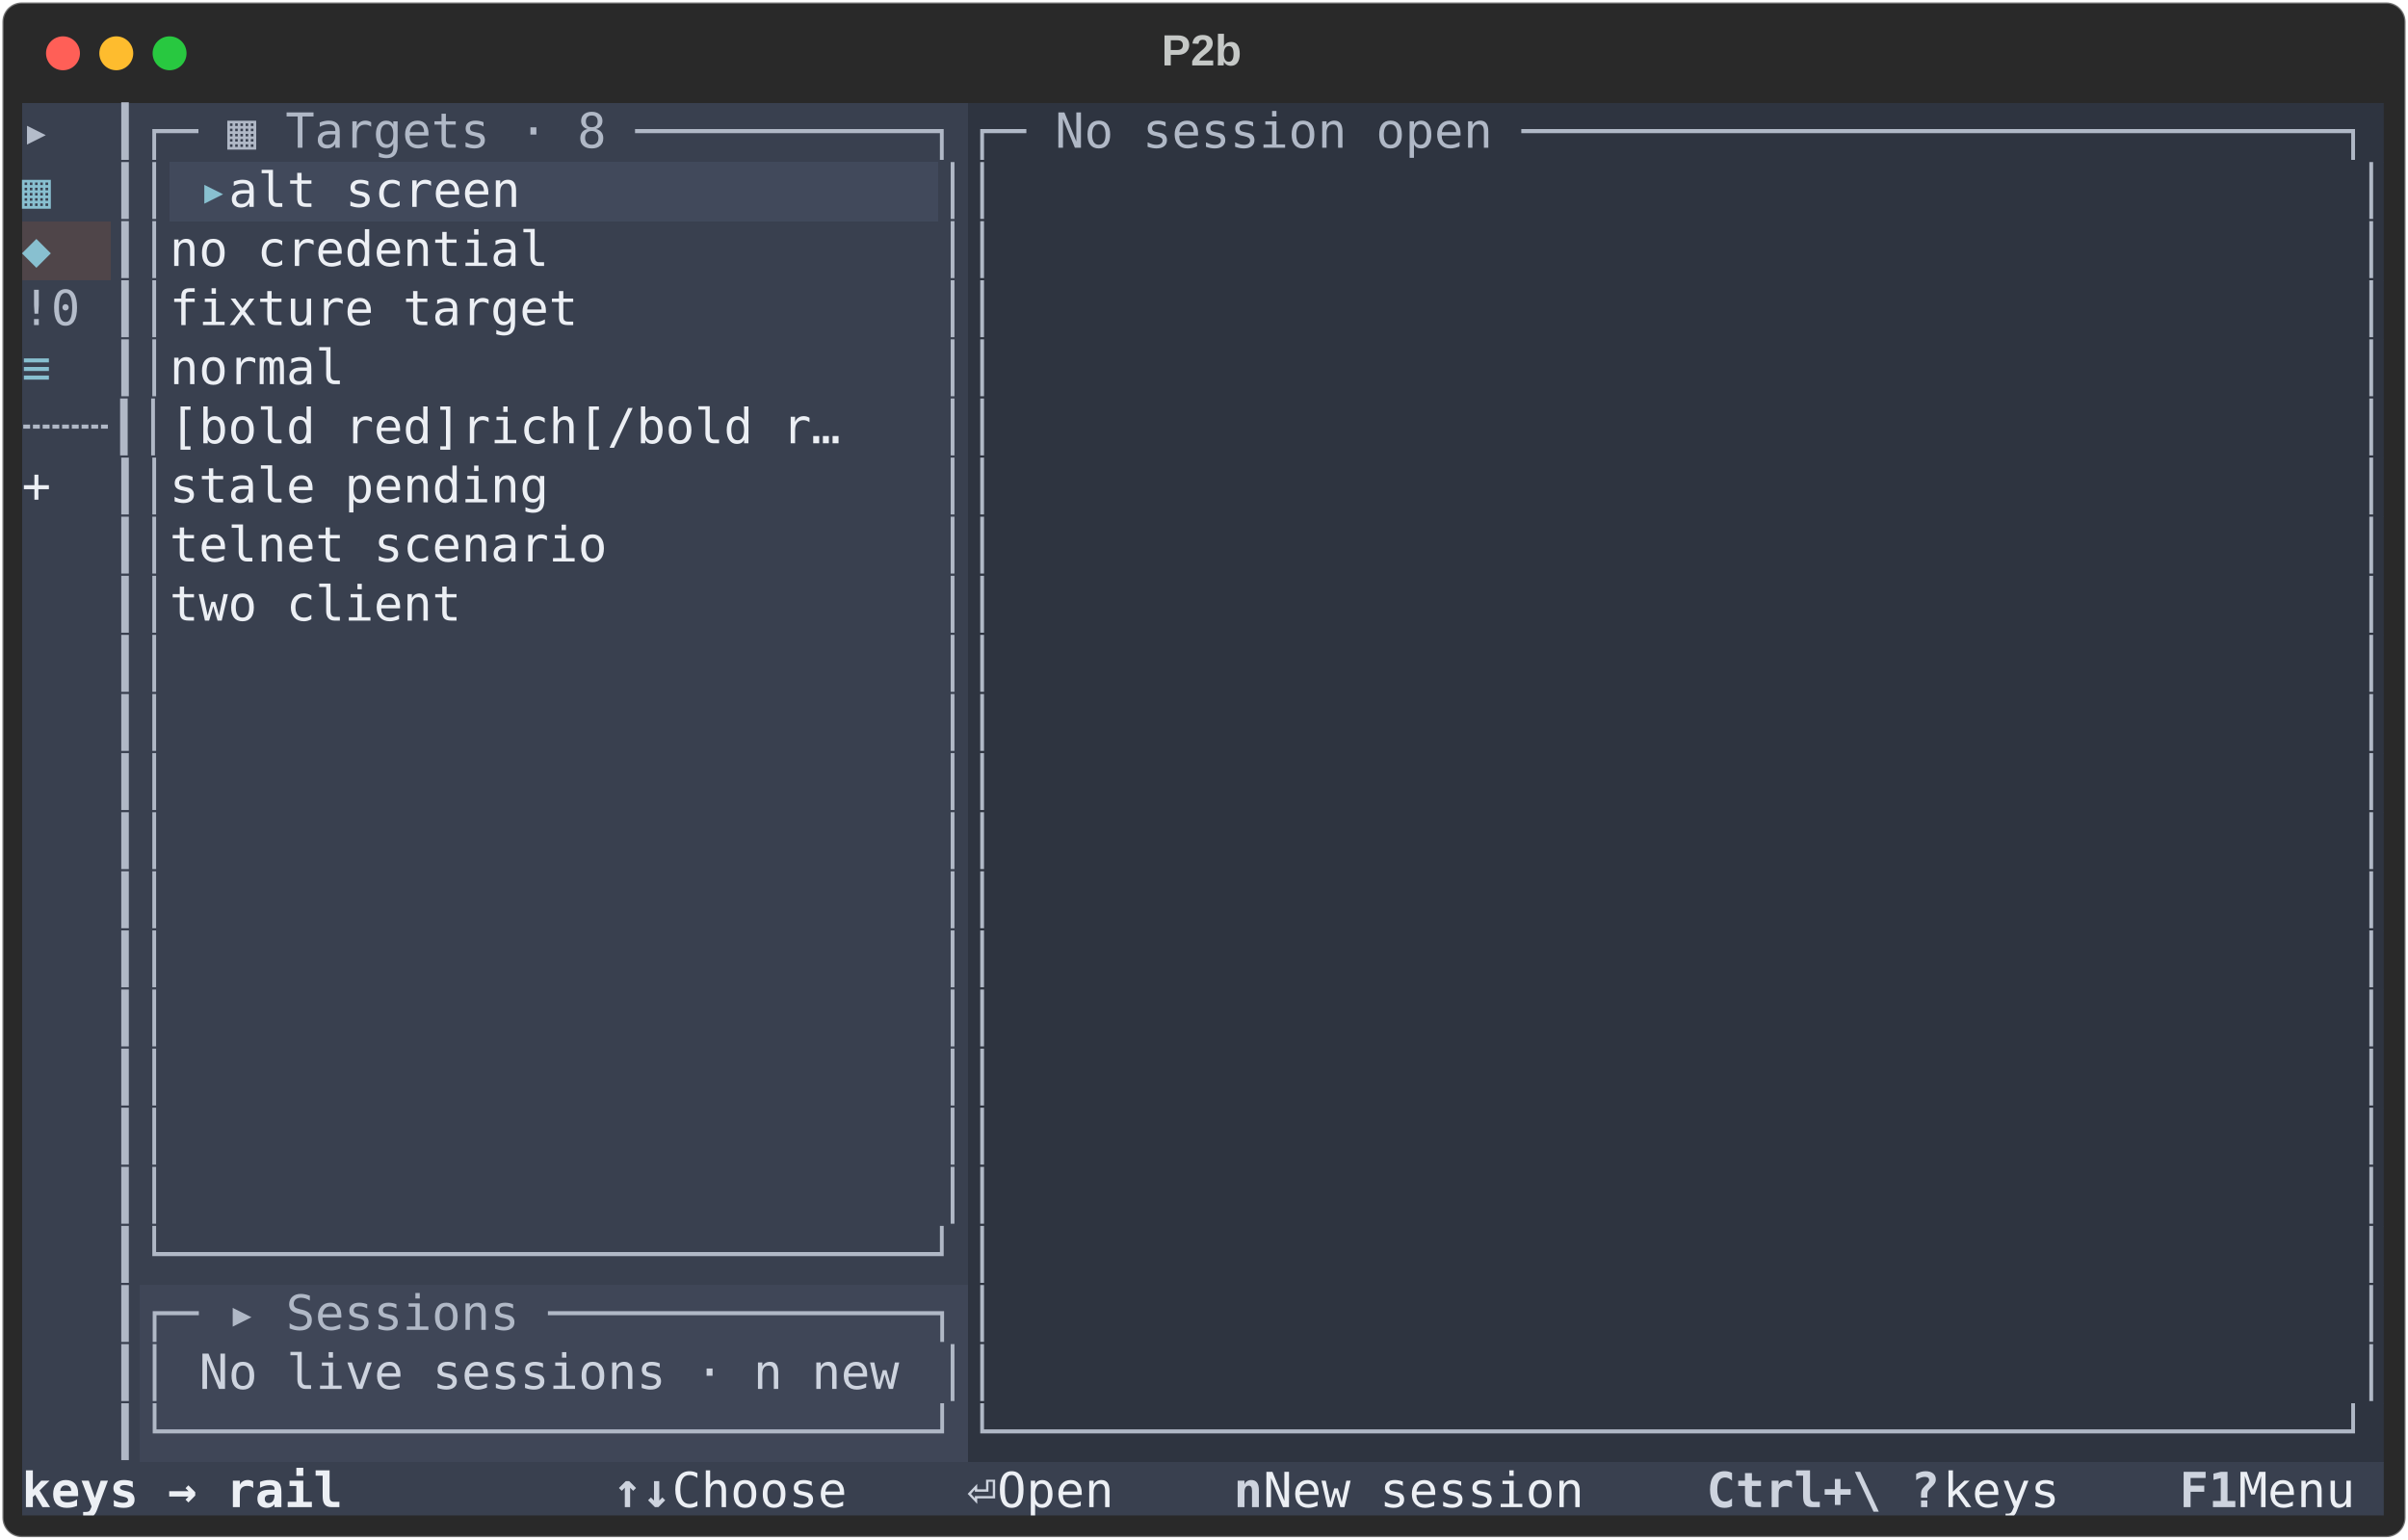
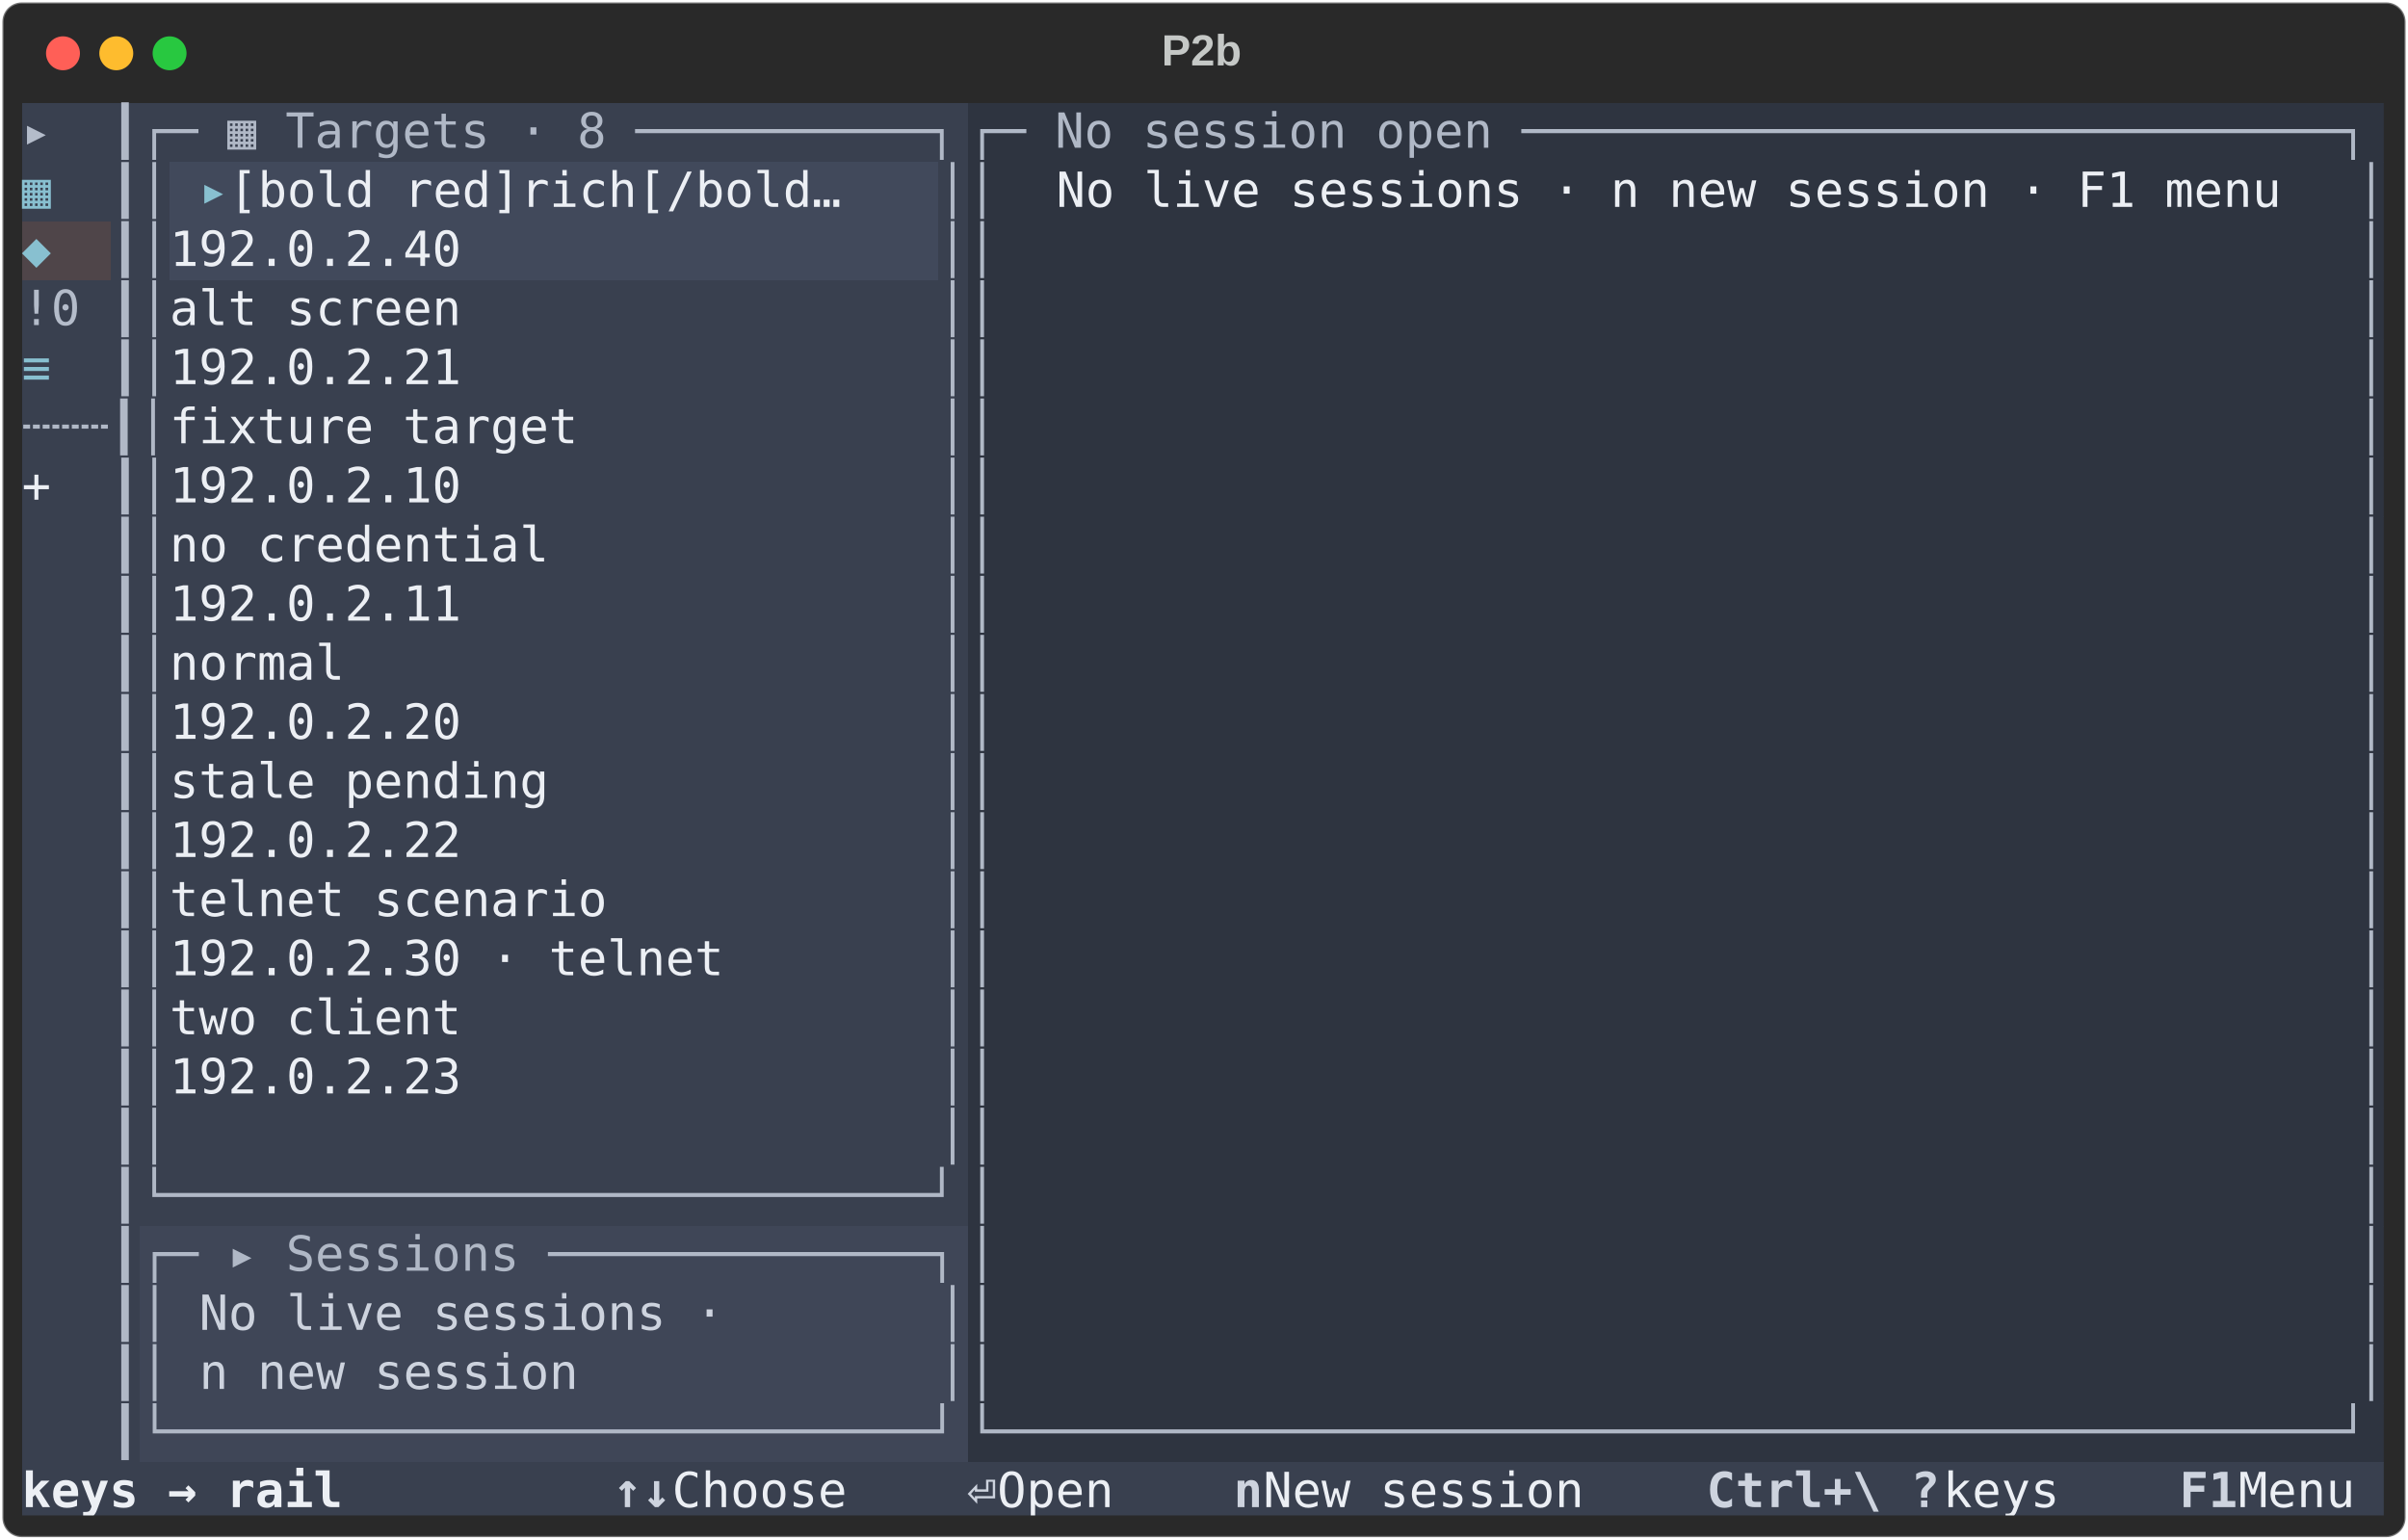
<svg xmlns="http://www.w3.org/2000/svg" class="rich-terminal" viewBox="0 0 994 635.6">
  <style>

    @font-face {
        font-family: "Fira Code";
        src: local("FiraCode-Regular"),
                url("https://cdnjs.cloudflare.com/ajax/libs/firacode/6.2.0/woff2/FiraCode-Regular.woff2") format("woff2"),
                url("https://cdnjs.cloudflare.com/ajax/libs/firacode/6.2.0/woff/FiraCode-Regular.woff") format("woff");
        font-style: normal;
        font-weight: 400;
    }
    @font-face {
        font-family: "Fira Code";
        src: local("FiraCode-Bold"),
                url("https://cdnjs.cloudflare.com/ajax/libs/firacode/6.2.0/woff2/FiraCode-Bold.woff2") format("woff2"),
                url("https://cdnjs.cloudflare.com/ajax/libs/firacode/6.2.0/woff/FiraCode-Bold.woff") format("woff");
        font-style: bold;
        font-weight: 700;
    }

    .terminal-p2b-matrix {
        font-family: Fira Code, monospace;
        font-size: 20px;
        line-height: 24.4px;
        font-variant-east-asian: full-width;
    }

    .terminal-p2b-title {
        font-size: 18px;
        font-weight: bold;
        font-family: arial;
    }

    .terminal-p2b-r1 { fill: #b4bcca }
.terminal-p2b-r2 { fill: #eceff4 }
.terminal-p2b-r3 { fill: #b0b8c6 }
.terminal-p2b-r4 { fill: #c5c8c6 }
.terminal-p2b-r5 { fill: #88c0d0 }
.terminal-p2b-r6 { fill: #88c0d0;font-weight: bold }
.terminal-p2b-r7 { fill: #eceff4;font-weight: bold }
.terminal-p2b-r8 { fill: #cdd3de }
.terminal-p2b-r9 { fill: #cdd3de;font-weight: bold }
    </style>
  <defs>
    <clipPath id="terminal-p2b-clip-terminal">
      <rect x="0" y="0" width="975.0" height="584.6" />
    </clipPath>
    <clipPath id="terminal-p2b-line-0">
      <rect x="0" y="1.5" width="976" height="24.65" />
    </clipPath>
    <clipPath id="terminal-p2b-line-1">
      <rect x="0" y="25.9" width="976" height="24.65" />
    </clipPath>
    <clipPath id="terminal-p2b-line-2">
      <rect x="0" y="50.3" width="976" height="24.65" />
    </clipPath>
    <clipPath id="terminal-p2b-line-3">
      <rect x="0" y="74.7" width="976" height="24.65" />
    </clipPath>
    <clipPath id="terminal-p2b-line-4">
      <rect x="0" y="99.1" width="976" height="24.65" />
    </clipPath>
    <clipPath id="terminal-p2b-line-5">
      <rect x="0" y="123.5" width="976" height="24.65" />
    </clipPath>
    <clipPath id="terminal-p2b-line-6">
      <rect x="0" y="147.9" width="976" height="24.65" />
    </clipPath>
    <clipPath id="terminal-p2b-line-7">
      <rect x="0" y="172.3" width="976" height="24.65" />
    </clipPath>
    <clipPath id="terminal-p2b-line-8">
      <rect x="0" y="196.7" width="976" height="24.65" />
    </clipPath>
    <clipPath id="terminal-p2b-line-9">
      <rect x="0" y="221.1" width="976" height="24.65" />
    </clipPath>
    <clipPath id="terminal-p2b-line-10">
      <rect x="0" y="245.5" width="976" height="24.65" />
    </clipPath>
    <clipPath id="terminal-p2b-line-11">
      <rect x="0" y="269.9" width="976" height="24.65" />
    </clipPath>
    <clipPath id="terminal-p2b-line-12">
      <rect x="0" y="294.3" width="976" height="24.65" />
    </clipPath>
    <clipPath id="terminal-p2b-line-13">
      <rect x="0" y="318.7" width="976" height="24.65" />
    </clipPath>
    <clipPath id="terminal-p2b-line-14">
      <rect x="0" y="343.1" width="976" height="24.65" />
    </clipPath>
    <clipPath id="terminal-p2b-line-15">
      <rect x="0" y="367.5" width="976" height="24.65" />
    </clipPath>
    <clipPath id="terminal-p2b-line-16">
      <rect x="0" y="391.9" width="976" height="24.65" />
    </clipPath>
    <clipPath id="terminal-p2b-line-17">
      <rect x="0" y="416.3" width="976" height="24.65" />
    </clipPath>
    <clipPath id="terminal-p2b-line-18">
      <rect x="0" y="440.7" width="976" height="24.65" />
    </clipPath>
    <clipPath id="terminal-p2b-line-19">
      <rect x="0" y="465.1" width="976" height="24.65" />
    </clipPath>
    <clipPath id="terminal-p2b-line-20">
      <rect x="0" y="489.5" width="976" height="24.65" />
    </clipPath>
    <clipPath id="terminal-p2b-line-21">
      <rect x="0" y="513.9" width="976" height="24.65" />
    </clipPath>
    <clipPath id="terminal-p2b-line-22">
      <rect x="0" y="538.3" width="976" height="24.65" />
    </clipPath>
  </defs>
  <rect fill="#292929" stroke="rgba(255,255,255,0.35)" stroke-width="1" x="1" y="1" width="992" height="633.6" rx="8" />
  <text class="terminal-p2b-title" fill="#c5c8c6" text-anchor="middle" x="496" y="27">P2b</text>
  <g transform="translate(26,22)">
    <circle cx="0" cy="0" r="7" fill="#ff5f57" />
    <circle cx="22" cy="0" r="7" fill="#febc2e" />
    <circle cx="44" cy="0" r="7" fill="#28c840" />
  </g>
  <g transform="translate(9, 41)" clip-path="url(#terminal-p2b-clip-terminal)">
    <rect fill="#39404f" x="0" y="1.5" width="12.2" height="24.65" shape-rendering="crispEdges" />
    <rect fill="#39404f" x="12.2" y="1.5" width="24.4" height="24.65" shape-rendering="crispEdges" />
    <rect fill="#39404f" x="36.6" y="1.5" width="353.8" height="24.65" shape-rendering="crispEdges" />
    <rect fill="#2e3440" x="390.4" y="1.5" width="585.6" height="24.65" shape-rendering="crispEdges" />
    <rect fill="#39404f" x="0" y="25.9" width="12.2" height="24.65" shape-rendering="crispEdges" />
    <rect fill="#39404f" x="12.2" y="25.9" width="24.4" height="24.65" shape-rendering="crispEdges" />
    <rect fill="#39404f" x="36.6" y="25.9" width="24.4" height="24.65" shape-rendering="crispEdges" />
    <rect fill="#41495b" x="61" y="25.9" width="12.2" height="24.65" shape-rendering="crispEdges" />
    <rect fill="#41495b" x="73.2" y="25.9" width="12.2" height="24.65" shape-rendering="crispEdges" />
    <rect fill="#41495b" x="85.4" y="25.9" width="292.8" height="24.65" shape-rendering="crispEdges" />
    <rect fill="#39404f" x="378.2" y="25.9" width="12.2" height="24.65" shape-rendering="crispEdges" />
    <rect fill="#2e3440" x="390.4" y="25.9" width="12.2" height="24.65" shape-rendering="crispEdges" />
-     <rect fill="#2e3440" x="402.6" y="25.9" width="561.2" height="24.65" shape-rendering="crispEdges" />
+     <rect fill="#2e3440" x="402.6" y="25.9" width="12.2" height="24.65" shape-rendering="crispEdges" />
+     <rect fill="#2e3440" x="414.8" y="25.9" width="12.2" height="24.65" shape-rendering="crispEdges" />
+     <rect fill="#2e3440" x="427" y="25.9" width="512.4" height="24.65" shape-rendering="crispEdges" />
+     <rect fill="#2e3440" x="939.4" y="25.9" width="12.2" height="24.65" shape-rendering="crispEdges" />
+     <rect fill="#2e3440" x="951.6" y="25.9" width="12.2" height="24.65" shape-rendering="crispEdges" />
    <rect fill="#2e3440" x="963.8" y="25.9" width="12.2" height="24.65" shape-rendering="crispEdges" />
    <rect fill="#4f4549" x="0" y="50.3" width="12.2" height="24.65" shape-rendering="crispEdges" />
    <rect fill="#4f4549" x="12.2" y="50.3" width="24.4" height="24.65" shape-rendering="crispEdges" />
    <rect fill="#39404f" x="36.6" y="50.3" width="24.4" height="24.65" shape-rendering="crispEdges" />
-     <rect fill="#39404f" x="61" y="50.3" width="317.2" height="24.65" shape-rendering="crispEdges" />
+     <rect fill="#41495b" x="61" y="50.3" width="317.2" height="24.65" shape-rendering="crispEdges" />
    <rect fill="#39404f" x="378.2" y="50.3" width="12.2" height="24.65" shape-rendering="crispEdges" />
    <rect fill="#2e3440" x="390.4" y="50.3" width="12.2" height="24.65" shape-rendering="crispEdges" />
    <rect fill="#2e3440" x="402.6" y="50.3" width="561.2" height="24.65" shape-rendering="crispEdges" />
    <rect fill="#2e3440" x="963.8" y="50.3" width="12.2" height="24.65" shape-rendering="crispEdges" />
    <rect fill="#39404f" x="0" y="74.7" width="24.4" height="24.65" shape-rendering="crispEdges" />
    <rect fill="#39404f" x="24.4" y="74.7" width="12.2" height="24.65" shape-rendering="crispEdges" />
    <rect fill="#39404f" x="36.6" y="74.7" width="24.4" height="24.65" shape-rendering="crispEdges" />
    <rect fill="#39404f" x="61" y="74.7" width="317.2" height="24.65" shape-rendering="crispEdges" />
    <rect fill="#39404f" x="378.2" y="74.7" width="12.2" height="24.65" shape-rendering="crispEdges" />
    <rect fill="#2e3440" x="390.4" y="74.7" width="12.2" height="24.65" shape-rendering="crispEdges" />
    <rect fill="#2e3440" x="402.6" y="74.7" width="561.2" height="24.65" shape-rendering="crispEdges" />
    <rect fill="#2e3440" x="963.8" y="74.7" width="12.2" height="24.65" shape-rendering="crispEdges" />
    <rect fill="#39404f" x="0" y="99.1" width="12.2" height="24.65" shape-rendering="crispEdges" />
    <rect fill="#39404f" x="12.2" y="99.1" width="24.4" height="24.65" shape-rendering="crispEdges" />
    <rect fill="#39404f" x="36.6" y="99.1" width="24.4" height="24.65" shape-rendering="crispEdges" />
    <rect fill="#39404f" x="61" y="99.1" width="317.2" height="24.65" shape-rendering="crispEdges" />
    <rect fill="#39404f" x="378.2" y="99.1" width="12.2" height="24.65" shape-rendering="crispEdges" />
    <rect fill="#2e3440" x="390.4" y="99.1" width="12.2" height="24.65" shape-rendering="crispEdges" />
    <rect fill="#2e3440" x="402.6" y="99.1" width="561.2" height="24.65" shape-rendering="crispEdges" />
    <rect fill="#2e3440" x="963.8" y="99.1" width="12.2" height="24.65" shape-rendering="crispEdges" />
    <rect fill="#39404f" x="0" y="123.5" width="61" height="24.65" shape-rendering="crispEdges" />
    <rect fill="#39404f" x="61" y="123.5" width="317.2" height="24.65" shape-rendering="crispEdges" />
    <rect fill="#39404f" x="378.2" y="123.5" width="12.2" height="24.65" shape-rendering="crispEdges" />
    <rect fill="#2e3440" x="390.4" y="123.5" width="12.2" height="24.65" shape-rendering="crispEdges" />
    <rect fill="#2e3440" x="402.6" y="123.5" width="561.2" height="24.65" shape-rendering="crispEdges" />
    <rect fill="#2e3440" x="963.8" y="123.5" width="12.2" height="24.65" shape-rendering="crispEdges" />
    <rect fill="#39404f" x="0" y="147.9" width="36.6" height="24.65" shape-rendering="crispEdges" />
    <rect fill="#39404f" x="36.6" y="147.9" width="24.4" height="24.65" shape-rendering="crispEdges" />
    <rect fill="#39404f" x="61" y="147.9" width="317.2" height="24.65" shape-rendering="crispEdges" />
    <rect fill="#39404f" x="378.2" y="147.9" width="12.2" height="24.65" shape-rendering="crispEdges" />
    <rect fill="#2e3440" x="390.4" y="147.9" width="12.2" height="24.65" shape-rendering="crispEdges" />
    <rect fill="#2e3440" x="402.6" y="147.9" width="561.2" height="24.65" shape-rendering="crispEdges" />
    <rect fill="#2e3440" x="963.8" y="147.9" width="12.2" height="24.65" shape-rendering="crispEdges" />
    <rect fill="#39404f" x="0" y="172.3" width="36.6" height="24.65" shape-rendering="crispEdges" />
    <rect fill="#39404f" x="36.6" y="172.3" width="24.4" height="24.65" shape-rendering="crispEdges" />
    <rect fill="#39404f" x="61" y="172.3" width="317.2" height="24.65" shape-rendering="crispEdges" />
    <rect fill="#39404f" x="378.2" y="172.3" width="12.2" height="24.65" shape-rendering="crispEdges" />
    <rect fill="#2e3440" x="390.4" y="172.3" width="12.2" height="24.65" shape-rendering="crispEdges" />
    <rect fill="#2e3440" x="402.6" y="172.3" width="561.2" height="24.65" shape-rendering="crispEdges" />
    <rect fill="#2e3440" x="963.8" y="172.3" width="12.2" height="24.65" shape-rendering="crispEdges" />
    <rect fill="#39404f" x="0" y="196.7" width="36.6" height="24.65" shape-rendering="crispEdges" />
    <rect fill="#39404f" x="36.6" y="196.7" width="24.4" height="24.65" shape-rendering="crispEdges" />
    <rect fill="#39404f" x="61" y="196.7" width="317.2" height="24.65" shape-rendering="crispEdges" />
    <rect fill="#39404f" x="378.2" y="196.7" width="12.2" height="24.65" shape-rendering="crispEdges" />
    <rect fill="#2e3440" x="390.4" y="196.7" width="12.2" height="24.65" shape-rendering="crispEdges" />
    <rect fill="#2e3440" x="402.6" y="196.7" width="561.2" height="24.65" shape-rendering="crispEdges" />
    <rect fill="#2e3440" x="963.8" y="196.7" width="12.2" height="24.65" shape-rendering="crispEdges" />
    <rect fill="#39404f" x="0" y="221.1" width="36.6" height="24.65" shape-rendering="crispEdges" />
    <rect fill="#39404f" x="36.6" y="221.1" width="24.4" height="24.65" shape-rendering="crispEdges" />
    <rect fill="#39404f" x="61" y="221.1" width="317.2" height="24.65" shape-rendering="crispEdges" />
    <rect fill="#39404f" x="378.2" y="221.1" width="12.2" height="24.65" shape-rendering="crispEdges" />
    <rect fill="#2e3440" x="390.4" y="221.1" width="12.2" height="24.65" shape-rendering="crispEdges" />
    <rect fill="#2e3440" x="402.6" y="221.1" width="561.2" height="24.65" shape-rendering="crispEdges" />
    <rect fill="#2e3440" x="963.8" y="221.1" width="12.2" height="24.65" shape-rendering="crispEdges" />
    <rect fill="#39404f" x="0" y="245.5" width="36.6" height="24.65" shape-rendering="crispEdges" />
    <rect fill="#39404f" x="36.6" y="245.5" width="24.4" height="24.65" shape-rendering="crispEdges" />
    <rect fill="#39404f" x="61" y="245.5" width="317.2" height="24.65" shape-rendering="crispEdges" />
    <rect fill="#39404f" x="378.2" y="245.5" width="12.2" height="24.65" shape-rendering="crispEdges" />
    <rect fill="#2e3440" x="390.4" y="245.5" width="12.2" height="24.65" shape-rendering="crispEdges" />
    <rect fill="#2e3440" x="402.6" y="245.5" width="561.2" height="24.65" shape-rendering="crispEdges" />
    <rect fill="#2e3440" x="963.8" y="245.5" width="12.2" height="24.65" shape-rendering="crispEdges" />
    <rect fill="#39404f" x="0" y="269.9" width="36.6" height="24.65" shape-rendering="crispEdges" />
    <rect fill="#39404f" x="36.6" y="269.9" width="24.4" height="24.65" shape-rendering="crispEdges" />
    <rect fill="#39404f" x="61" y="269.9" width="317.2" height="24.65" shape-rendering="crispEdges" />
    <rect fill="#39404f" x="378.2" y="269.9" width="12.2" height="24.65" shape-rendering="crispEdges" />
    <rect fill="#2e3440" x="390.4" y="269.9" width="12.2" height="24.65" shape-rendering="crispEdges" />
    <rect fill="#2e3440" x="402.6" y="269.9" width="561.2" height="24.65" shape-rendering="crispEdges" />
    <rect fill="#2e3440" x="963.8" y="269.9" width="12.2" height="24.65" shape-rendering="crispEdges" />
    <rect fill="#39404f" x="0" y="294.3" width="36.6" height="24.65" shape-rendering="crispEdges" />
    <rect fill="#39404f" x="36.6" y="294.3" width="24.4" height="24.65" shape-rendering="crispEdges" />
    <rect fill="#39404f" x="61" y="294.3" width="317.2" height="24.65" shape-rendering="crispEdges" />
    <rect fill="#39404f" x="378.2" y="294.3" width="12.2" height="24.65" shape-rendering="crispEdges" />
    <rect fill="#2e3440" x="390.4" y="294.3" width="12.2" height="24.65" shape-rendering="crispEdges" />
    <rect fill="#2e3440" x="402.6" y="294.3" width="561.2" height="24.65" shape-rendering="crispEdges" />
    <rect fill="#2e3440" x="963.8" y="294.3" width="12.2" height="24.65" shape-rendering="crispEdges" />
    <rect fill="#39404f" x="0" y="318.7" width="36.6" height="24.65" shape-rendering="crispEdges" />
    <rect fill="#39404f" x="36.6" y="318.7" width="24.4" height="24.65" shape-rendering="crispEdges" />
    <rect fill="#39404f" x="61" y="318.7" width="317.2" height="24.65" shape-rendering="crispEdges" />
    <rect fill="#39404f" x="378.2" y="318.7" width="12.2" height="24.65" shape-rendering="crispEdges" />
    <rect fill="#2e3440" x="390.4" y="318.7" width="12.2" height="24.65" shape-rendering="crispEdges" />
    <rect fill="#2e3440" x="402.6" y="318.7" width="561.2" height="24.65" shape-rendering="crispEdges" />
    <rect fill="#2e3440" x="963.8" y="318.7" width="12.2" height="24.65" shape-rendering="crispEdges" />
    <rect fill="#39404f" x="0" y="343.1" width="36.6" height="24.65" shape-rendering="crispEdges" />
    <rect fill="#39404f" x="36.6" y="343.1" width="24.4" height="24.65" shape-rendering="crispEdges" />
    <rect fill="#39404f" x="61" y="343.1" width="317.2" height="24.65" shape-rendering="crispEdges" />
    <rect fill="#39404f" x="378.2" y="343.1" width="12.2" height="24.65" shape-rendering="crispEdges" />
    <rect fill="#2e3440" x="390.4" y="343.1" width="12.2" height="24.65" shape-rendering="crispEdges" />
    <rect fill="#2e3440" x="402.6" y="343.1" width="561.2" height="24.65" shape-rendering="crispEdges" />
    <rect fill="#2e3440" x="963.8" y="343.1" width="12.2" height="24.65" shape-rendering="crispEdges" />
    <rect fill="#39404f" x="0" y="367.5" width="36.6" height="24.65" shape-rendering="crispEdges" />
    <rect fill="#39404f" x="36.6" y="367.5" width="24.4" height="24.65" shape-rendering="crispEdges" />
    <rect fill="#39404f" x="61" y="367.5" width="317.2" height="24.65" shape-rendering="crispEdges" />
    <rect fill="#39404f" x="378.2" y="367.5" width="12.2" height="24.65" shape-rendering="crispEdges" />
    <rect fill="#2e3440" x="390.4" y="367.5" width="12.2" height="24.65" shape-rendering="crispEdges" />
    <rect fill="#2e3440" x="402.6" y="367.5" width="561.2" height="24.65" shape-rendering="crispEdges" />
    <rect fill="#2e3440" x="963.8" y="367.5" width="12.2" height="24.65" shape-rendering="crispEdges" />
    <rect fill="#39404f" x="0" y="391.9" width="36.6" height="24.65" shape-rendering="crispEdges" />
    <rect fill="#39404f" x="36.6" y="391.9" width="24.4" height="24.65" shape-rendering="crispEdges" />
    <rect fill="#39404f" x="61" y="391.9" width="317.2" height="24.65" shape-rendering="crispEdges" />
    <rect fill="#39404f" x="378.2" y="391.9" width="12.2" height="24.65" shape-rendering="crispEdges" />
    <rect fill="#2e3440" x="390.4" y="391.9" width="12.2" height="24.65" shape-rendering="crispEdges" />
    <rect fill="#2e3440" x="402.6" y="391.9" width="561.2" height="24.65" shape-rendering="crispEdges" />
    <rect fill="#2e3440" x="963.8" y="391.9" width="12.2" height="24.65" shape-rendering="crispEdges" />
    <rect fill="#39404f" x="0" y="416.3" width="36.6" height="24.65" shape-rendering="crispEdges" />
    <rect fill="#39404f" x="36.6" y="416.3" width="24.4" height="24.65" shape-rendering="crispEdges" />
    <rect fill="#39404f" x="61" y="416.3" width="317.2" height="24.65" shape-rendering="crispEdges" />
    <rect fill="#39404f" x="378.2" y="416.3" width="12.2" height="24.65" shape-rendering="crispEdges" />
    <rect fill="#2e3440" x="390.4" y="416.3" width="12.2" height="24.65" shape-rendering="crispEdges" />
    <rect fill="#2e3440" x="402.6" y="416.3" width="561.2" height="24.65" shape-rendering="crispEdges" />
    <rect fill="#2e3440" x="963.8" y="416.3" width="12.2" height="24.65" shape-rendering="crispEdges" />
    <rect fill="#39404f" x="0" y="440.7" width="36.6" height="24.65" shape-rendering="crispEdges" />
-     <rect fill="#39404f" x="36.6" y="440.7" width="24.4" height="24.65" shape-rendering="crispEdges" />
-     <rect fill="#39404f" x="61" y="440.7" width="317.2" height="24.65" shape-rendering="crispEdges" />
-     <rect fill="#39404f" x="378.2" y="440.7" width="12.2" height="24.65" shape-rendering="crispEdges" />
+     <rect fill="#39404f" x="36.6" y="440.7" width="353.8" height="24.65" shape-rendering="crispEdges" />
    <rect fill="#2e3440" x="390.4" y="440.7" width="12.2" height="24.65" shape-rendering="crispEdges" />
    <rect fill="#2e3440" x="402.6" y="440.7" width="561.2" height="24.65" shape-rendering="crispEdges" />
    <rect fill="#2e3440" x="963.8" y="440.7" width="12.2" height="24.65" shape-rendering="crispEdges" />
    <rect fill="#39404f" x="0" y="465.1" width="36.6" height="24.65" shape-rendering="crispEdges" />
-     <rect fill="#39404f" x="36.6" y="465.1" width="353.8" height="24.65" shape-rendering="crispEdges" />
+     <rect fill="#39404f" x="36.6" y="465.1" width="12.2" height="24.65" shape-rendering="crispEdges" />
+     <rect fill="#3f4657" x="48.8" y="465.1" width="341.6" height="24.65" shape-rendering="crispEdges" />
    <rect fill="#2e3440" x="390.4" y="465.1" width="12.2" height="24.65" shape-rendering="crispEdges" />
    <rect fill="#2e3440" x="402.6" y="465.1" width="561.2" height="24.65" shape-rendering="crispEdges" />
    <rect fill="#2e3440" x="963.8" y="465.1" width="12.2" height="24.65" shape-rendering="crispEdges" />
    <rect fill="#39404f" x="0" y="489.5" width="36.6" height="24.65" shape-rendering="crispEdges" />
    <rect fill="#39404f" x="36.6" y="489.5" width="12.2" height="24.65" shape-rendering="crispEdges" />
-     <rect fill="#3f4657" x="48.8" y="489.5" width="341.6" height="24.65" shape-rendering="crispEdges" />
+     <rect fill="#3f4657" x="48.8" y="489.5" width="12.2" height="24.65" shape-rendering="crispEdges" />
+     <rect fill="#3f4657" x="61" y="489.5" width="12.2" height="24.65" shape-rendering="crispEdges" />
+     <rect fill="#3f4657" x="73.2" y="489.5" width="292.8" height="24.65" shape-rendering="crispEdges" />
+     <rect fill="#3f4657" x="366" y="489.5" width="12.2" height="24.65" shape-rendering="crispEdges" />
+     <rect fill="#3f4657" x="378.2" y="489.5" width="12.2" height="24.65" shape-rendering="crispEdges" />
    <rect fill="#2e3440" x="390.4" y="489.5" width="12.2" height="24.65" shape-rendering="crispEdges" />
    <rect fill="#2e3440" x="402.6" y="489.5" width="561.2" height="24.65" shape-rendering="crispEdges" />
    <rect fill="#2e3440" x="963.8" y="489.5" width="12.2" height="24.65" shape-rendering="crispEdges" />
    <rect fill="#39404f" x="0" y="513.9" width="36.6" height="24.65" shape-rendering="crispEdges" />
    <rect fill="#39404f" x="36.6" y="513.9" width="12.2" height="24.65" shape-rendering="crispEdges" />
    <rect fill="#3f4657" x="48.8" y="513.9" width="12.2" height="24.65" shape-rendering="crispEdges" />
    <rect fill="#3f4657" x="61" y="513.9" width="12.2" height="24.65" shape-rendering="crispEdges" />
    <rect fill="#3f4657" x="73.2" y="513.9" width="292.8" height="24.65" shape-rendering="crispEdges" />
    <rect fill="#3f4657" x="366" y="513.9" width="12.2" height="24.65" shape-rendering="crispEdges" />
    <rect fill="#3f4657" x="378.2" y="513.9" width="12.2" height="24.65" shape-rendering="crispEdges" />
    <rect fill="#2e3440" x="390.4" y="513.9" width="12.2" height="24.65" shape-rendering="crispEdges" />
    <rect fill="#2e3440" x="402.6" y="513.9" width="561.2" height="24.65" shape-rendering="crispEdges" />
    <rect fill="#2e3440" x="963.8" y="513.9" width="12.2" height="24.65" shape-rendering="crispEdges" />
    <rect fill="#39404f" x="0" y="538.3" width="36.6" height="24.65" shape-rendering="crispEdges" />
    <rect fill="#39404f" x="36.6" y="538.3" width="12.2" height="24.65" shape-rendering="crispEdges" />
    <rect fill="#3f4657" x="48.8" y="538.3" width="341.6" height="24.65" shape-rendering="crispEdges" />
    <rect fill="#2e3440" x="390.4" y="538.3" width="585.6" height="24.65" shape-rendering="crispEdges" />
    <rect fill="#39404f" x="0" y="562.7" width="134.2" height="24.65" shape-rendering="crispEdges" />
    <rect fill="#39404f" x="134.2" y="562.7" width="109.8" height="24.65" shape-rendering="crispEdges" />
    <rect fill="#39404f" x="244" y="562.7" width="24.4" height="24.65" shape-rendering="crispEdges" />
    <rect fill="#39404f" x="268.4" y="562.7" width="122" height="24.65" shape-rendering="crispEdges" />
    <rect fill="#39404f" x="390.4" y="562.7" width="12.2" height="24.65" shape-rendering="crispEdges" />
    <rect fill="#39404f" x="402.6" y="562.7" width="97.6" height="24.65" shape-rendering="crispEdges" />
    <rect fill="#39404f" x="500.2" y="562.7" width="12.2" height="24.65" shape-rendering="crispEdges" />
    <rect fill="#39404f" x="512.4" y="562.7" width="183" height="24.65" shape-rendering="crispEdges" />
    <rect fill="#39404f" x="695.4" y="562.7" width="97.6" height="24.65" shape-rendering="crispEdges" />
    <rect fill="#39404f" x="793" y="562.7" width="97.6" height="24.65" shape-rendering="crispEdges" />
    <rect fill="#39404f" x="890.6" y="562.7" width="24.4" height="24.65" shape-rendering="crispEdges" />
    <rect fill="#39404f" x="915" y="562.7" width="61" height="24.65" shape-rendering="crispEdges" />
    <g class="terminal-p2b-matrix">
      <text class="terminal-p2b-r1" x="0" y="20" textLength="12.2" clip-path="url(#terminal-p2b-line-0)">▸</text>
      <text class="terminal-p2b-r3" x="36.6" y="20" textLength="353.8" clip-path="url(#terminal-p2b-line-0)">┃┌─ ▦ Targets · 8 ──────────┐</text>
      <text class="terminal-p2b-r3" x="390.4" y="20" textLength="585.6" clip-path="url(#terminal-p2b-line-0)">┌─ No session open ────────────────────────────┐</text>
      <text class="terminal-p2b-r4" x="976" y="20" textLength="12.2" clip-path="url(#terminal-p2b-line-0)">
</text>
      <text class="terminal-p2b-r5" x="0" y="44.4" textLength="12.2" clip-path="url(#terminal-p2b-line-1)">▦</text>
      <text class="terminal-p2b-r3" x="36.6" y="44.4" textLength="24.4" clip-path="url(#terminal-p2b-line-1)">┃│</text>
      <text class="terminal-p2b-r6" x="73.2" y="44.4" textLength="12.2" clip-path="url(#terminal-p2b-line-1)">▸</text>
-       <text class="terminal-p2b-r2" x="85.4" y="44.4" textLength="292.8" clip-path="url(#terminal-p2b-line-1)">alt screen              </text>
+       <text class="terminal-p2b-r2" x="85.4" y="44.4" textLength="292.8" clip-path="url(#terminal-p2b-line-1)">[bold red]rich[/bold…   </text>
      <text class="terminal-p2b-r3" x="378.2" y="44.4" textLength="12.2" clip-path="url(#terminal-p2b-line-1)">│</text>
      <text class="terminal-p2b-r3" x="390.4" y="44.4" textLength="12.2" clip-path="url(#terminal-p2b-line-1)">│</text>
+       <text class="terminal-p2b-r2" x="427" y="44.4" textLength="512.4" clip-path="url(#terminal-p2b-line-1)">No live sessions · n new session · F1 menu</text>
      <text class="terminal-p2b-r3" x="963.8" y="44.4" textLength="12.2" clip-path="url(#terminal-p2b-line-1)">│</text>
      <text class="terminal-p2b-r4" x="976" y="44.4" textLength="12.2" clip-path="url(#terminal-p2b-line-1)">
</text>
      <text class="terminal-p2b-r6" x="0" y="68.8" textLength="12.2" clip-path="url(#terminal-p2b-line-2)">◆</text>
      <text class="terminal-p2b-r3" x="36.6" y="68.8" textLength="24.4" clip-path="url(#terminal-p2b-line-2)">┃│</text>
-       <text class="terminal-p2b-r2" x="61" y="68.8" textLength="317.2" clip-path="url(#terminal-p2b-line-2)">  no credential           </text>
+       <text class="terminal-p2b-r2" x="61" y="68.8" textLength="317.2" clip-path="url(#terminal-p2b-line-2)">  192.0.2.40              </text>
      <text class="terminal-p2b-r3" x="378.2" y="68.8" textLength="12.2" clip-path="url(#terminal-p2b-line-2)">│</text>
      <text class="terminal-p2b-r3" x="390.4" y="68.8" textLength="12.2" clip-path="url(#terminal-p2b-line-2)">│</text>
      <text class="terminal-p2b-r3" x="963.8" y="68.8" textLength="12.2" clip-path="url(#terminal-p2b-line-2)">│</text>
      <text class="terminal-p2b-r4" x="976" y="68.8" textLength="12.2" clip-path="url(#terminal-p2b-line-2)">
</text>
      <text class="terminal-p2b-r1" x="0" y="93.2" textLength="24.4" clip-path="url(#terminal-p2b-line-3)">!0</text>
      <text class="terminal-p2b-r3" x="36.6" y="93.2" textLength="24.4" clip-path="url(#terminal-p2b-line-3)">┃│</text>
-       <text class="terminal-p2b-r2" x="61" y="93.2" textLength="317.2" clip-path="url(#terminal-p2b-line-3)">  fixture target          </text>
+       <text class="terminal-p2b-r2" x="61" y="93.2" textLength="317.2" clip-path="url(#terminal-p2b-line-3)">  alt screen              </text>
      <text class="terminal-p2b-r3" x="378.2" y="93.2" textLength="12.2" clip-path="url(#terminal-p2b-line-3)">│</text>
      <text class="terminal-p2b-r3" x="390.4" y="93.2" textLength="12.2" clip-path="url(#terminal-p2b-line-3)">│</text>
      <text class="terminal-p2b-r3" x="963.8" y="93.2" textLength="12.2" clip-path="url(#terminal-p2b-line-3)">│</text>
      <text class="terminal-p2b-r4" x="976" y="93.2" textLength="12.2" clip-path="url(#terminal-p2b-line-3)">
</text>
      <text class="terminal-p2b-r5" x="0" y="117.6" textLength="12.2" clip-path="url(#terminal-p2b-line-4)">≡</text>
      <text class="terminal-p2b-r3" x="36.6" y="117.6" textLength="24.4" clip-path="url(#terminal-p2b-line-4)">┃│</text>
-       <text class="terminal-p2b-r2" x="61" y="117.6" textLength="317.2" clip-path="url(#terminal-p2b-line-4)">  normal                  </text>
+       <text class="terminal-p2b-r2" x="61" y="117.6" textLength="317.2" clip-path="url(#terminal-p2b-line-4)">  192.0.2.21              </text>
      <text class="terminal-p2b-r3" x="378.2" y="117.6" textLength="12.2" clip-path="url(#terminal-p2b-line-4)">│</text>
      <text class="terminal-p2b-r3" x="390.4" y="117.6" textLength="12.2" clip-path="url(#terminal-p2b-line-4)">│</text>
      <text class="terminal-p2b-r3" x="963.8" y="117.6" textLength="12.2" clip-path="url(#terminal-p2b-line-4)">│</text>
      <text class="terminal-p2b-r4" x="976" y="117.6" textLength="12.2" clip-path="url(#terminal-p2b-line-4)">
</text>
      <text class="terminal-p2b-r3" x="0" y="142" textLength="61" clip-path="url(#terminal-p2b-line-5)">┄┄┄┃│</text>
-       <text class="terminal-p2b-r2" x="61" y="142" textLength="317.2" clip-path="url(#terminal-p2b-line-5)">  [bold red]rich[/bold r… </text>
+       <text class="terminal-p2b-r2" x="61" y="142" textLength="317.2" clip-path="url(#terminal-p2b-line-5)">  fixture target          </text>
      <text class="terminal-p2b-r3" x="378.2" y="142" textLength="12.2" clip-path="url(#terminal-p2b-line-5)">│</text>
      <text class="terminal-p2b-r3" x="390.4" y="142" textLength="12.2" clip-path="url(#terminal-p2b-line-5)">│</text>
      <text class="terminal-p2b-r3" x="963.8" y="142" textLength="12.2" clip-path="url(#terminal-p2b-line-5)">│</text>
      <text class="terminal-p2b-r4" x="976" y="142" textLength="12.2" clip-path="url(#terminal-p2b-line-5)">
</text>
      <text class="terminal-p2b-r2" x="0" y="166.4" textLength="36.6" clip-path="url(#terminal-p2b-line-6)">+  </text>
      <text class="terminal-p2b-r3" x="36.6" y="166.4" textLength="24.4" clip-path="url(#terminal-p2b-line-6)">┃│</text>
-       <text class="terminal-p2b-r2" x="61" y="166.4" textLength="317.2" clip-path="url(#terminal-p2b-line-6)">  stale pending           </text>
+       <text class="terminal-p2b-r2" x="61" y="166.4" textLength="317.2" clip-path="url(#terminal-p2b-line-6)">  192.0.2.10              </text>
      <text class="terminal-p2b-r3" x="378.2" y="166.4" textLength="12.2" clip-path="url(#terminal-p2b-line-6)">│</text>
      <text class="terminal-p2b-r3" x="390.4" y="166.4" textLength="12.2" clip-path="url(#terminal-p2b-line-6)">│</text>
      <text class="terminal-p2b-r3" x="963.8" y="166.4" textLength="12.2" clip-path="url(#terminal-p2b-line-6)">│</text>
      <text class="terminal-p2b-r4" x="976" y="166.4" textLength="12.2" clip-path="url(#terminal-p2b-line-6)">
</text>
      <text class="terminal-p2b-r3" x="36.6" y="190.8" textLength="24.4" clip-path="url(#terminal-p2b-line-7)">┃│</text>
-       <text class="terminal-p2b-r2" x="61" y="190.8" textLength="317.2" clip-path="url(#terminal-p2b-line-7)">  telnet scenario         </text>
+       <text class="terminal-p2b-r2" x="61" y="190.8" textLength="317.2" clip-path="url(#terminal-p2b-line-7)">  no credential           </text>
      <text class="terminal-p2b-r3" x="378.2" y="190.8" textLength="12.2" clip-path="url(#terminal-p2b-line-7)">│</text>
      <text class="terminal-p2b-r3" x="390.4" y="190.8" textLength="12.2" clip-path="url(#terminal-p2b-line-7)">│</text>
      <text class="terminal-p2b-r3" x="963.8" y="190.8" textLength="12.2" clip-path="url(#terminal-p2b-line-7)">│</text>
      <text class="terminal-p2b-r4" x="976" y="190.8" textLength="12.2" clip-path="url(#terminal-p2b-line-7)">
</text>
      <text class="terminal-p2b-r3" x="36.6" y="215.2" textLength="24.4" clip-path="url(#terminal-p2b-line-8)">┃│</text>
-       <text class="terminal-p2b-r2" x="61" y="215.2" textLength="317.2" clip-path="url(#terminal-p2b-line-8)">  two client              </text>
+       <text class="terminal-p2b-r2" x="61" y="215.2" textLength="317.2" clip-path="url(#terminal-p2b-line-8)">  192.0.2.11              </text>
      <text class="terminal-p2b-r3" x="378.2" y="215.2" textLength="12.2" clip-path="url(#terminal-p2b-line-8)">│</text>
      <text class="terminal-p2b-r3" x="390.4" y="215.2" textLength="12.2" clip-path="url(#terminal-p2b-line-8)">│</text>
      <text class="terminal-p2b-r3" x="963.8" y="215.2" textLength="12.2" clip-path="url(#terminal-p2b-line-8)">│</text>
      <text class="terminal-p2b-r4" x="976" y="215.2" textLength="12.2" clip-path="url(#terminal-p2b-line-8)">
</text>
      <text class="terminal-p2b-r3" x="36.6" y="239.6" textLength="24.4" clip-path="url(#terminal-p2b-line-9)">┃│</text>
+       <text class="terminal-p2b-r2" x="61" y="239.6" textLength="317.2" clip-path="url(#terminal-p2b-line-9)">  normal                  </text>
      <text class="terminal-p2b-r3" x="378.2" y="239.6" textLength="12.2" clip-path="url(#terminal-p2b-line-9)">│</text>
      <text class="terminal-p2b-r3" x="390.4" y="239.6" textLength="12.2" clip-path="url(#terminal-p2b-line-9)">│</text>
      <text class="terminal-p2b-r3" x="963.8" y="239.6" textLength="12.2" clip-path="url(#terminal-p2b-line-9)">│</text>
      <text class="terminal-p2b-r4" x="976" y="239.6" textLength="12.2" clip-path="url(#terminal-p2b-line-9)">
</text>
      <text class="terminal-p2b-r3" x="36.6" y="264" textLength="24.4" clip-path="url(#terminal-p2b-line-10)">┃│</text>
+       <text class="terminal-p2b-r2" x="61" y="264" textLength="317.2" clip-path="url(#terminal-p2b-line-10)">  192.0.2.20              </text>
      <text class="terminal-p2b-r3" x="378.2" y="264" textLength="12.2" clip-path="url(#terminal-p2b-line-10)">│</text>
      <text class="terminal-p2b-r3" x="390.4" y="264" textLength="12.2" clip-path="url(#terminal-p2b-line-10)">│</text>
      <text class="terminal-p2b-r3" x="963.8" y="264" textLength="12.2" clip-path="url(#terminal-p2b-line-10)">│</text>
      <text class="terminal-p2b-r4" x="976" y="264" textLength="12.2" clip-path="url(#terminal-p2b-line-10)">
</text>
      <text class="terminal-p2b-r3" x="36.6" y="288.4" textLength="24.4" clip-path="url(#terminal-p2b-line-11)">┃│</text>
+       <text class="terminal-p2b-r2" x="61" y="288.4" textLength="317.2" clip-path="url(#terminal-p2b-line-11)">  stale pending           </text>
      <text class="terminal-p2b-r3" x="378.2" y="288.4" textLength="12.2" clip-path="url(#terminal-p2b-line-11)">│</text>
      <text class="terminal-p2b-r3" x="390.4" y="288.4" textLength="12.2" clip-path="url(#terminal-p2b-line-11)">│</text>
      <text class="terminal-p2b-r3" x="963.8" y="288.4" textLength="12.2" clip-path="url(#terminal-p2b-line-11)">│</text>
      <text class="terminal-p2b-r4" x="976" y="288.4" textLength="12.2" clip-path="url(#terminal-p2b-line-11)">
</text>
      <text class="terminal-p2b-r3" x="36.6" y="312.8" textLength="24.4" clip-path="url(#terminal-p2b-line-12)">┃│</text>
+       <text class="terminal-p2b-r2" x="61" y="312.8" textLength="317.2" clip-path="url(#terminal-p2b-line-12)">  192.0.2.22              </text>
      <text class="terminal-p2b-r3" x="378.2" y="312.8" textLength="12.2" clip-path="url(#terminal-p2b-line-12)">│</text>
      <text class="terminal-p2b-r3" x="390.4" y="312.8" textLength="12.2" clip-path="url(#terminal-p2b-line-12)">│</text>
      <text class="terminal-p2b-r3" x="963.8" y="312.8" textLength="12.2" clip-path="url(#terminal-p2b-line-12)">│</text>
      <text class="terminal-p2b-r4" x="976" y="312.8" textLength="12.2" clip-path="url(#terminal-p2b-line-12)">
</text>
      <text class="terminal-p2b-r3" x="36.6" y="337.2" textLength="24.4" clip-path="url(#terminal-p2b-line-13)">┃│</text>
+       <text class="terminal-p2b-r2" x="61" y="337.2" textLength="317.2" clip-path="url(#terminal-p2b-line-13)">  telnet scenario         </text>
      <text class="terminal-p2b-r3" x="378.2" y="337.2" textLength="12.2" clip-path="url(#terminal-p2b-line-13)">│</text>
      <text class="terminal-p2b-r3" x="390.4" y="337.2" textLength="12.2" clip-path="url(#terminal-p2b-line-13)">│</text>
      <text class="terminal-p2b-r3" x="963.8" y="337.2" textLength="12.2" clip-path="url(#terminal-p2b-line-13)">│</text>
      <text class="terminal-p2b-r4" x="976" y="337.2" textLength="12.2" clip-path="url(#terminal-p2b-line-13)">
</text>
      <text class="terminal-p2b-r3" x="36.6" y="361.6" textLength="24.4" clip-path="url(#terminal-p2b-line-14)">┃│</text>
+       <text class="terminal-p2b-r2" x="61" y="361.6" textLength="317.2" clip-path="url(#terminal-p2b-line-14)">  192.0.2.30 · telnet     </text>
      <text class="terminal-p2b-r3" x="378.2" y="361.6" textLength="12.2" clip-path="url(#terminal-p2b-line-14)">│</text>
      <text class="terminal-p2b-r3" x="390.4" y="361.6" textLength="12.2" clip-path="url(#terminal-p2b-line-14)">│</text>
      <text class="terminal-p2b-r3" x="963.8" y="361.6" textLength="12.2" clip-path="url(#terminal-p2b-line-14)">│</text>
      <text class="terminal-p2b-r4" x="976" y="361.6" textLength="12.2" clip-path="url(#terminal-p2b-line-14)">
</text>
      <text class="terminal-p2b-r3" x="36.6" y="386" textLength="24.4" clip-path="url(#terminal-p2b-line-15)">┃│</text>
+       <text class="terminal-p2b-r2" x="61" y="386" textLength="317.2" clip-path="url(#terminal-p2b-line-15)">  two client              </text>
      <text class="terminal-p2b-r3" x="378.2" y="386" textLength="12.2" clip-path="url(#terminal-p2b-line-15)">│</text>
      <text class="terminal-p2b-r3" x="390.4" y="386" textLength="12.2" clip-path="url(#terminal-p2b-line-15)">│</text>
      <text class="terminal-p2b-r3" x="963.8" y="386" textLength="12.2" clip-path="url(#terminal-p2b-line-15)">│</text>
      <text class="terminal-p2b-r4" x="976" y="386" textLength="12.2" clip-path="url(#terminal-p2b-line-15)">
</text>
      <text class="terminal-p2b-r3" x="36.6" y="410.4" textLength="24.4" clip-path="url(#terminal-p2b-line-16)">┃│</text>
+       <text class="terminal-p2b-r2" x="61" y="410.4" textLength="317.2" clip-path="url(#terminal-p2b-line-16)">  192.0.2.23              </text>
      <text class="terminal-p2b-r3" x="378.2" y="410.4" textLength="12.2" clip-path="url(#terminal-p2b-line-16)">│</text>
      <text class="terminal-p2b-r3" x="390.4" y="410.4" textLength="12.2" clip-path="url(#terminal-p2b-line-16)">│</text>
      <text class="terminal-p2b-r3" x="963.8" y="410.4" textLength="12.2" clip-path="url(#terminal-p2b-line-16)">│</text>
      <text class="terminal-p2b-r4" x="976" y="410.4" textLength="12.2" clip-path="url(#terminal-p2b-line-16)">
</text>
      <text class="terminal-p2b-r3" x="36.6" y="434.8" textLength="24.4" clip-path="url(#terminal-p2b-line-17)">┃│</text>
      <text class="terminal-p2b-r3" x="378.2" y="434.8" textLength="12.2" clip-path="url(#terminal-p2b-line-17)">│</text>
      <text class="terminal-p2b-r3" x="390.4" y="434.8" textLength="12.2" clip-path="url(#terminal-p2b-line-17)">│</text>
      <text class="terminal-p2b-r3" x="963.8" y="434.8" textLength="12.2" clip-path="url(#terminal-p2b-line-17)">│</text>
      <text class="terminal-p2b-r4" x="976" y="434.8" textLength="12.2" clip-path="url(#terminal-p2b-line-17)">
</text>
-       <text class="terminal-p2b-r3" x="36.6" y="459.2" textLength="24.4" clip-path="url(#terminal-p2b-line-18)">┃│</text>
-       <text class="terminal-p2b-r3" x="378.2" y="459.2" textLength="12.2" clip-path="url(#terminal-p2b-line-18)">│</text>
+       <text class="terminal-p2b-r3" x="36.6" y="459.2" textLength="353.8" clip-path="url(#terminal-p2b-line-18)">┃└──────────────────────────┘</text>
      <text class="terminal-p2b-r3" x="390.4" y="459.2" textLength="12.2" clip-path="url(#terminal-p2b-line-18)">│</text>
      <text class="terminal-p2b-r3" x="963.8" y="459.2" textLength="12.2" clip-path="url(#terminal-p2b-line-18)">│</text>
      <text class="terminal-p2b-r4" x="976" y="459.2" textLength="12.2" clip-path="url(#terminal-p2b-line-18)">
</text>
-       <text class="terminal-p2b-r3" x="36.6" y="483.6" textLength="353.8" clip-path="url(#terminal-p2b-line-19)">┃└──────────────────────────┘</text>
+       <text class="terminal-p2b-r3" x="36.6" y="483.6" textLength="12.2" clip-path="url(#terminal-p2b-line-19)">┃</text>
+       <text class="terminal-p2b-r3" x="48.8" y="483.6" textLength="341.6" clip-path="url(#terminal-p2b-line-19)">┌─ ▸ Sessions ─────────────┐</text>
      <text class="terminal-p2b-r3" x="390.4" y="483.6" textLength="12.2" clip-path="url(#terminal-p2b-line-19)">│</text>
      <text class="terminal-p2b-r3" x="963.8" y="483.6" textLength="12.2" clip-path="url(#terminal-p2b-line-19)">│</text>
      <text class="terminal-p2b-r4" x="976" y="483.6" textLength="12.2" clip-path="url(#terminal-p2b-line-19)">
</text>
      <text class="terminal-p2b-r3" x="36.6" y="508" textLength="12.2" clip-path="url(#terminal-p2b-line-20)">┃</text>
-       <text class="terminal-p2b-r3" x="48.8" y="508" textLength="341.6" clip-path="url(#terminal-p2b-line-20)">┌─ ▸ Sessions ─────────────┐</text>
+       <text class="terminal-p2b-r3" x="48.8" y="508" textLength="12.2" clip-path="url(#terminal-p2b-line-20)">│</text>
+       <text class="terminal-p2b-r8" x="73.2" y="508" textLength="292.8" clip-path="url(#terminal-p2b-line-20)">No live sessions ·      </text>
+       <text class="terminal-p2b-r3" x="378.2" y="508" textLength="12.2" clip-path="url(#terminal-p2b-line-20)">│</text>
      <text class="terminal-p2b-r3" x="390.4" y="508" textLength="12.2" clip-path="url(#terminal-p2b-line-20)">│</text>
      <text class="terminal-p2b-r3" x="963.8" y="508" textLength="12.2" clip-path="url(#terminal-p2b-line-20)">│</text>
      <text class="terminal-p2b-r4" x="976" y="508" textLength="12.2" clip-path="url(#terminal-p2b-line-20)">
</text>
      <text class="terminal-p2b-r3" x="36.6" y="532.4" textLength="12.2" clip-path="url(#terminal-p2b-line-21)">┃</text>
      <text class="terminal-p2b-r3" x="48.8" y="532.4" textLength="12.2" clip-path="url(#terminal-p2b-line-21)">│</text>
-       <text class="terminal-p2b-r8" x="73.2" y="532.4" textLength="292.8" clip-path="url(#terminal-p2b-line-21)">No live sessions · n new</text>
+       <text class="terminal-p2b-r8" x="73.2" y="532.4" textLength="292.8" clip-path="url(#terminal-p2b-line-21)">n new session           </text>
      <text class="terminal-p2b-r3" x="378.2" y="532.4" textLength="12.2" clip-path="url(#terminal-p2b-line-21)">│</text>
      <text class="terminal-p2b-r3" x="390.4" y="532.4" textLength="12.2" clip-path="url(#terminal-p2b-line-21)">│</text>
      <text class="terminal-p2b-r3" x="963.8" y="532.4" textLength="12.2" clip-path="url(#terminal-p2b-line-21)">│</text>
      <text class="terminal-p2b-r4" x="976" y="532.4" textLength="12.2" clip-path="url(#terminal-p2b-line-21)">
</text>
      <text class="terminal-p2b-r3" x="36.6" y="556.8" textLength="12.2" clip-path="url(#terminal-p2b-line-22)">┃</text>
      <text class="terminal-p2b-r3" x="48.8" y="556.8" textLength="341.6" clip-path="url(#terminal-p2b-line-22)">└──────────────────────────┘</text>
      <text class="terminal-p2b-r3" x="390.4" y="556.8" textLength="585.6" clip-path="url(#terminal-p2b-line-22)">└──────────────────────────────────────────────┘</text>
      <text class="terminal-p2b-r4" x="976" y="556.8" textLength="12.2" clip-path="url(#terminal-p2b-line-22)">
</text>
      <text class="terminal-p2b-r7" x="0" y="581.2" textLength="134.2" clip-path="url(#terminal-p2b-line-23)">keys → rail</text>
      <text class="terminal-p2b-r9" x="244" y="581.2" textLength="24.4" clip-path="url(#terminal-p2b-line-23)">↑↓</text>
      <text class="terminal-p2b-r2" x="268.4" y="581.2" textLength="122" clip-path="url(#terminal-p2b-line-23)"> Choose   </text>
      <text class="terminal-p2b-r9" x="390.4" y="581.2" textLength="12.2" clip-path="url(#terminal-p2b-line-23)">⏎</text>
      <text class="terminal-p2b-r2" x="402.6" y="581.2" textLength="97.6" clip-path="url(#terminal-p2b-line-23)"> Open   </text>
      <text class="terminal-p2b-r9" x="500.2" y="581.2" textLength="12.2" clip-path="url(#terminal-p2b-line-23)">n</text>
      <text class="terminal-p2b-r2" x="512.4" y="581.2" textLength="183" clip-path="url(#terminal-p2b-line-23)"> New session   </text>
      <text class="terminal-p2b-r9" x="695.4" y="581.2" textLength="97.6" clip-path="url(#terminal-p2b-line-23)">Ctrl+\ ?</text>
      <text class="terminal-p2b-r2" x="793" y="581.2" textLength="97.6" clip-path="url(#terminal-p2b-line-23)"> keys   </text>
      <text class="terminal-p2b-r9" x="890.6" y="581.2" textLength="24.4" clip-path="url(#terminal-p2b-line-23)">F1</text>
      <text class="terminal-p2b-r2" x="915" y="581.2" textLength="61" clip-path="url(#terminal-p2b-line-23)"> Menu</text>
    </g>
  </g>
</svg>
